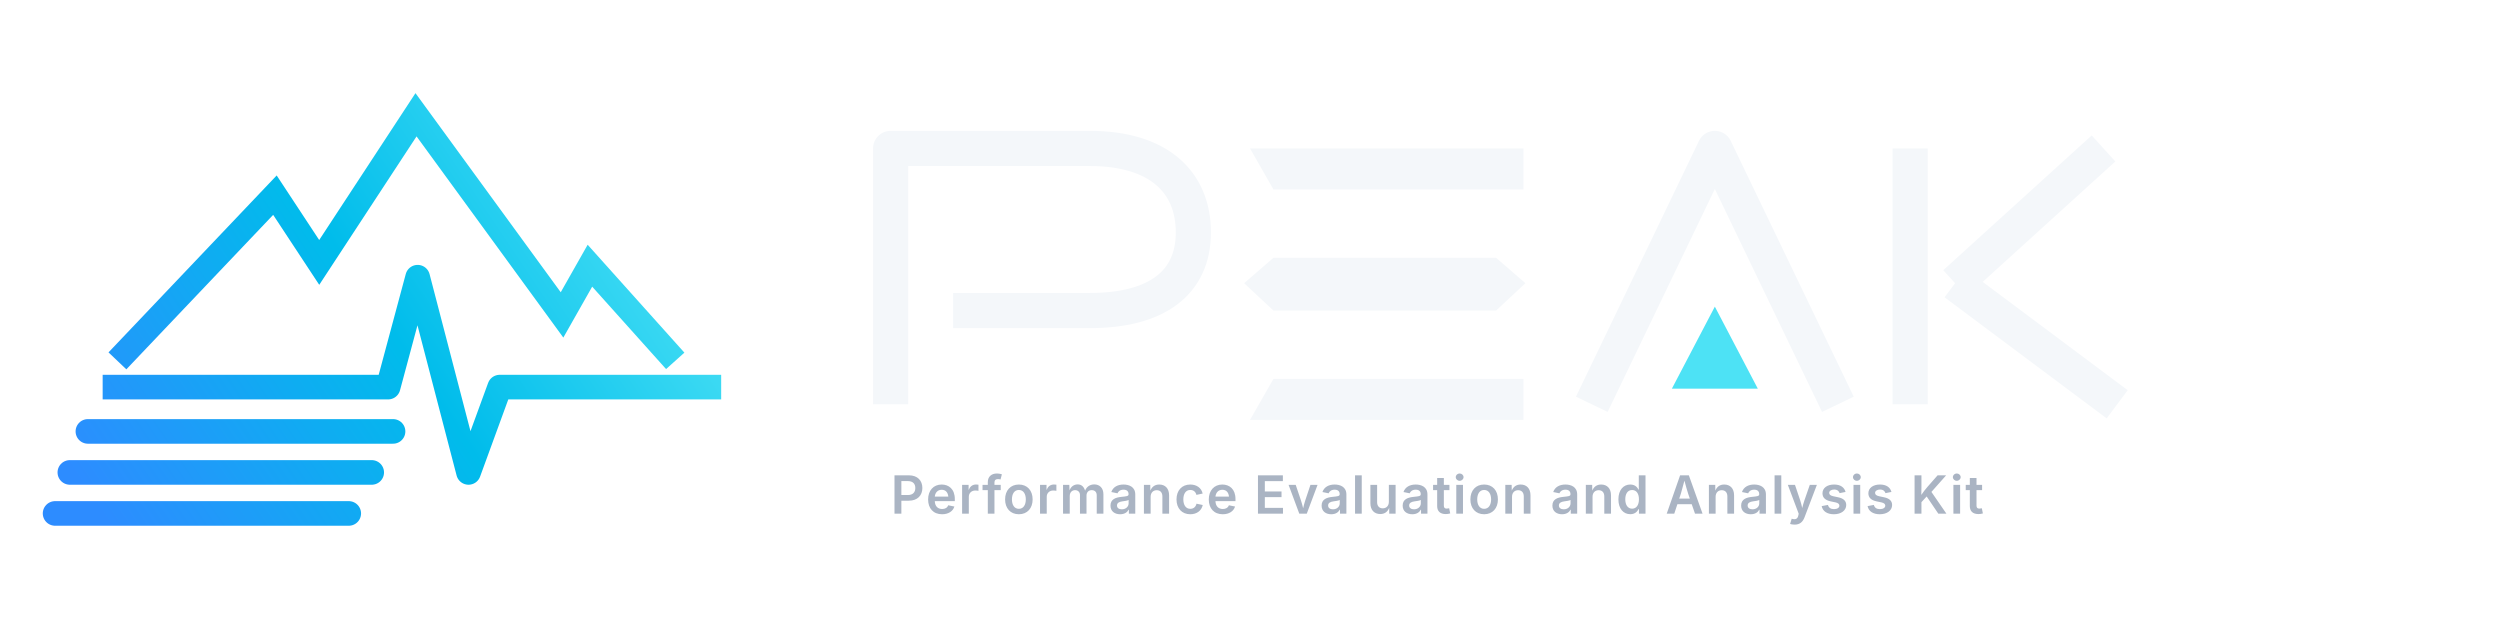
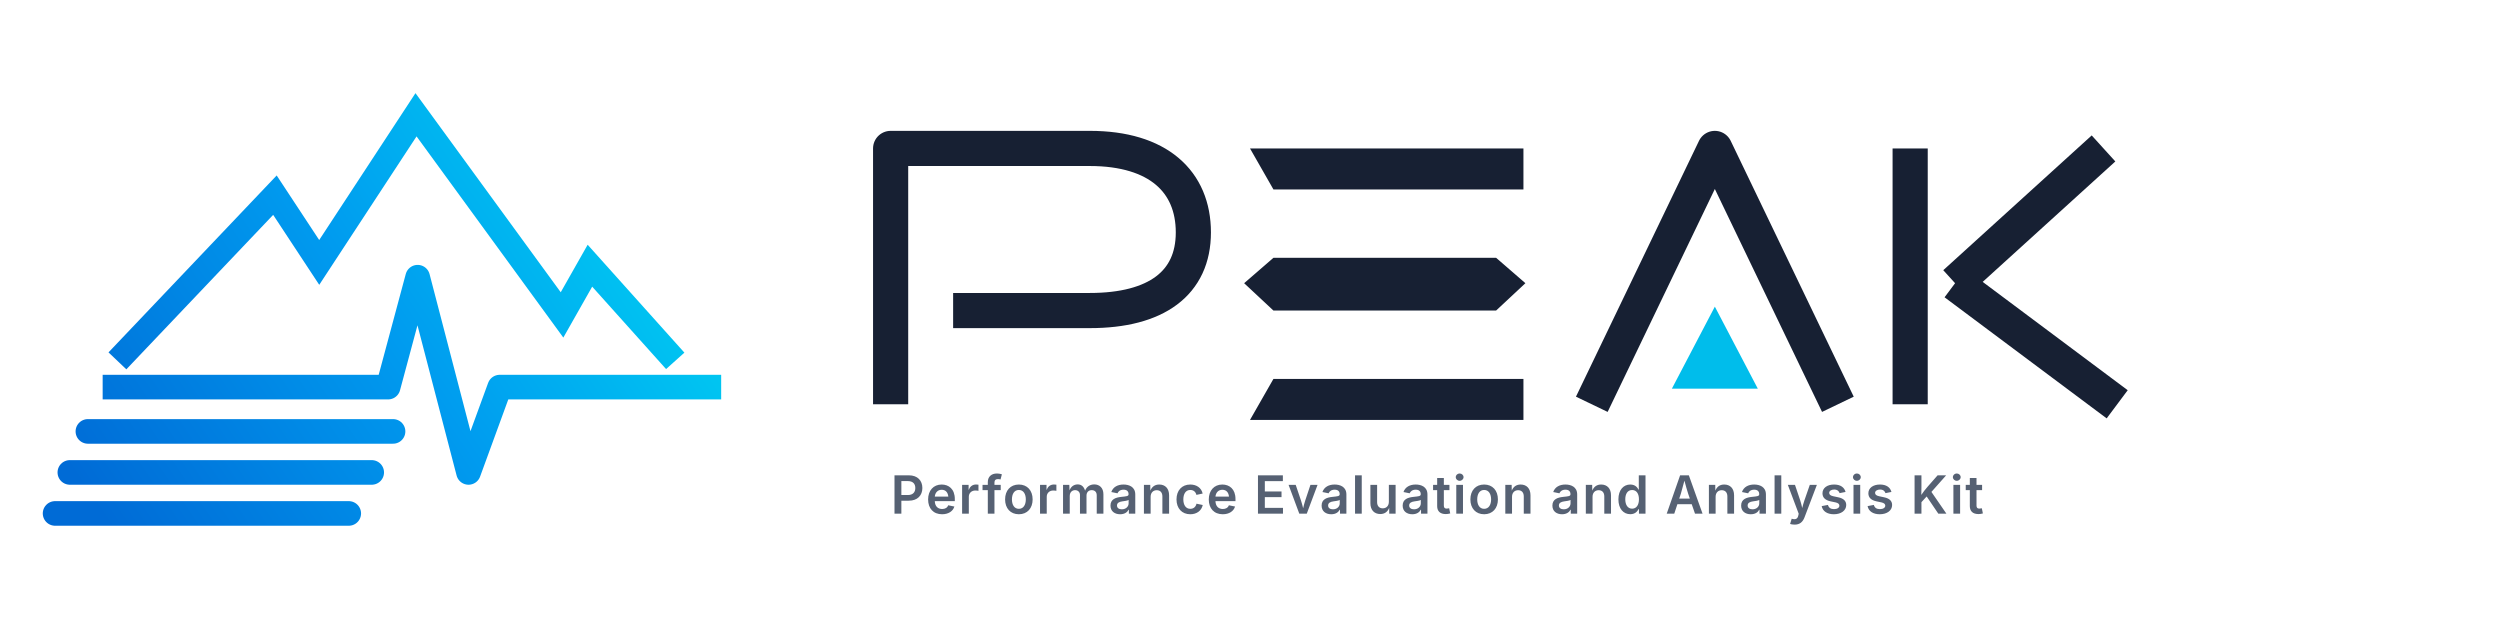
<svg xmlns="http://www.w3.org/2000/svg" width="1280" height="320" viewBox="0 0 1280 320" role="img" aria-labelledby="title desc">
  <defs>
    <linearGradient id="markGradient" x1="20" y1="238" x2="354" y2="14" gradientUnits="userSpaceOnUse">
-       <stop offset="0" stop-color="#2D8CFF" />
-       <stop offset="0.52" stop-color="#00BCEB" />
-       <stop offset="1" stop-color="#4DE2F5" />
+       <stop offset="0" stop-color="#006BD6" />
+       <stop offset="0.52" stop-color="#009BEF" />
+       <stop offset="1" stop-color="#00D1F2" />
    </linearGradient>
  </defs>
  <g transform="translate(24 47) scale(0.84)" fill="none" stroke="url(#markGradient)" stroke-width="15" stroke-linejoin="miter">
    <path d="M43 164 L139 63 L166 104 L225 14 L314 136 L331 106 L383 164" />
    <path d="M34 180 H208 L226 113 L257 232 L276 180 H411" stroke-linejoin="round" />
    <path d="M25 207 H211" stroke-linecap="round" />
    <path d="M14 232 H198" stroke-linecap="round" />
    <path d="M5 257 H184" stroke-linecap="round" />
  </g>
-   <g fill="none" stroke="#F4F7FA" stroke-width="18" stroke-linejoin="round">
+   <g fill="none" stroke="#172033" stroke-width="18" stroke-linejoin="round">
    <path d="M456 207 V76 H558 C593 76 611 93 611 119 C611 145 592 159 558 159 H488" />
    <path d="M815 207 L878 76 L941 207" />
    <path d="M978 76 V207 M1001 145 L1077 76 M1001 145 L1084 207" />
  </g>
-   <g fill="#F4F7FA">
+   <g fill="#172033">
    <path d="M640 76 H780 V97 H652 Z" />
    <path d="M652 132 H766 L781 145 L766 159 H652 L637 145 Z" />
    <path d="M652 194 H780 V215 H640 Z" />
  </g>
-   <path d="M878 157 L900 199 H856 Z" fill="#4DE2F5" />
-   <text x="456" y="263" fill="#AAB4C3" font-family="Inter, ui-sans-serif, system-ui, -apple-system, BlinkMacSystemFont, 'Segoe UI', sans-serif" font-size="27" font-weight="600" letter-spacing="0.8">Performance Evaluation and Analysis Kit</text>
+   <path d="M878 157 L900 199 H856 Z" fill="#00BDEB" />
+   <text x="456" y="263" fill="#566173" font-family="Inter, ui-sans-serif, system-ui, -apple-system, BlinkMacSystemFont, 'Segoe UI', sans-serif" font-size="27" font-weight="600" letter-spacing="0.8">Performance Evaluation and Analysis Kit</text>
</svg>
